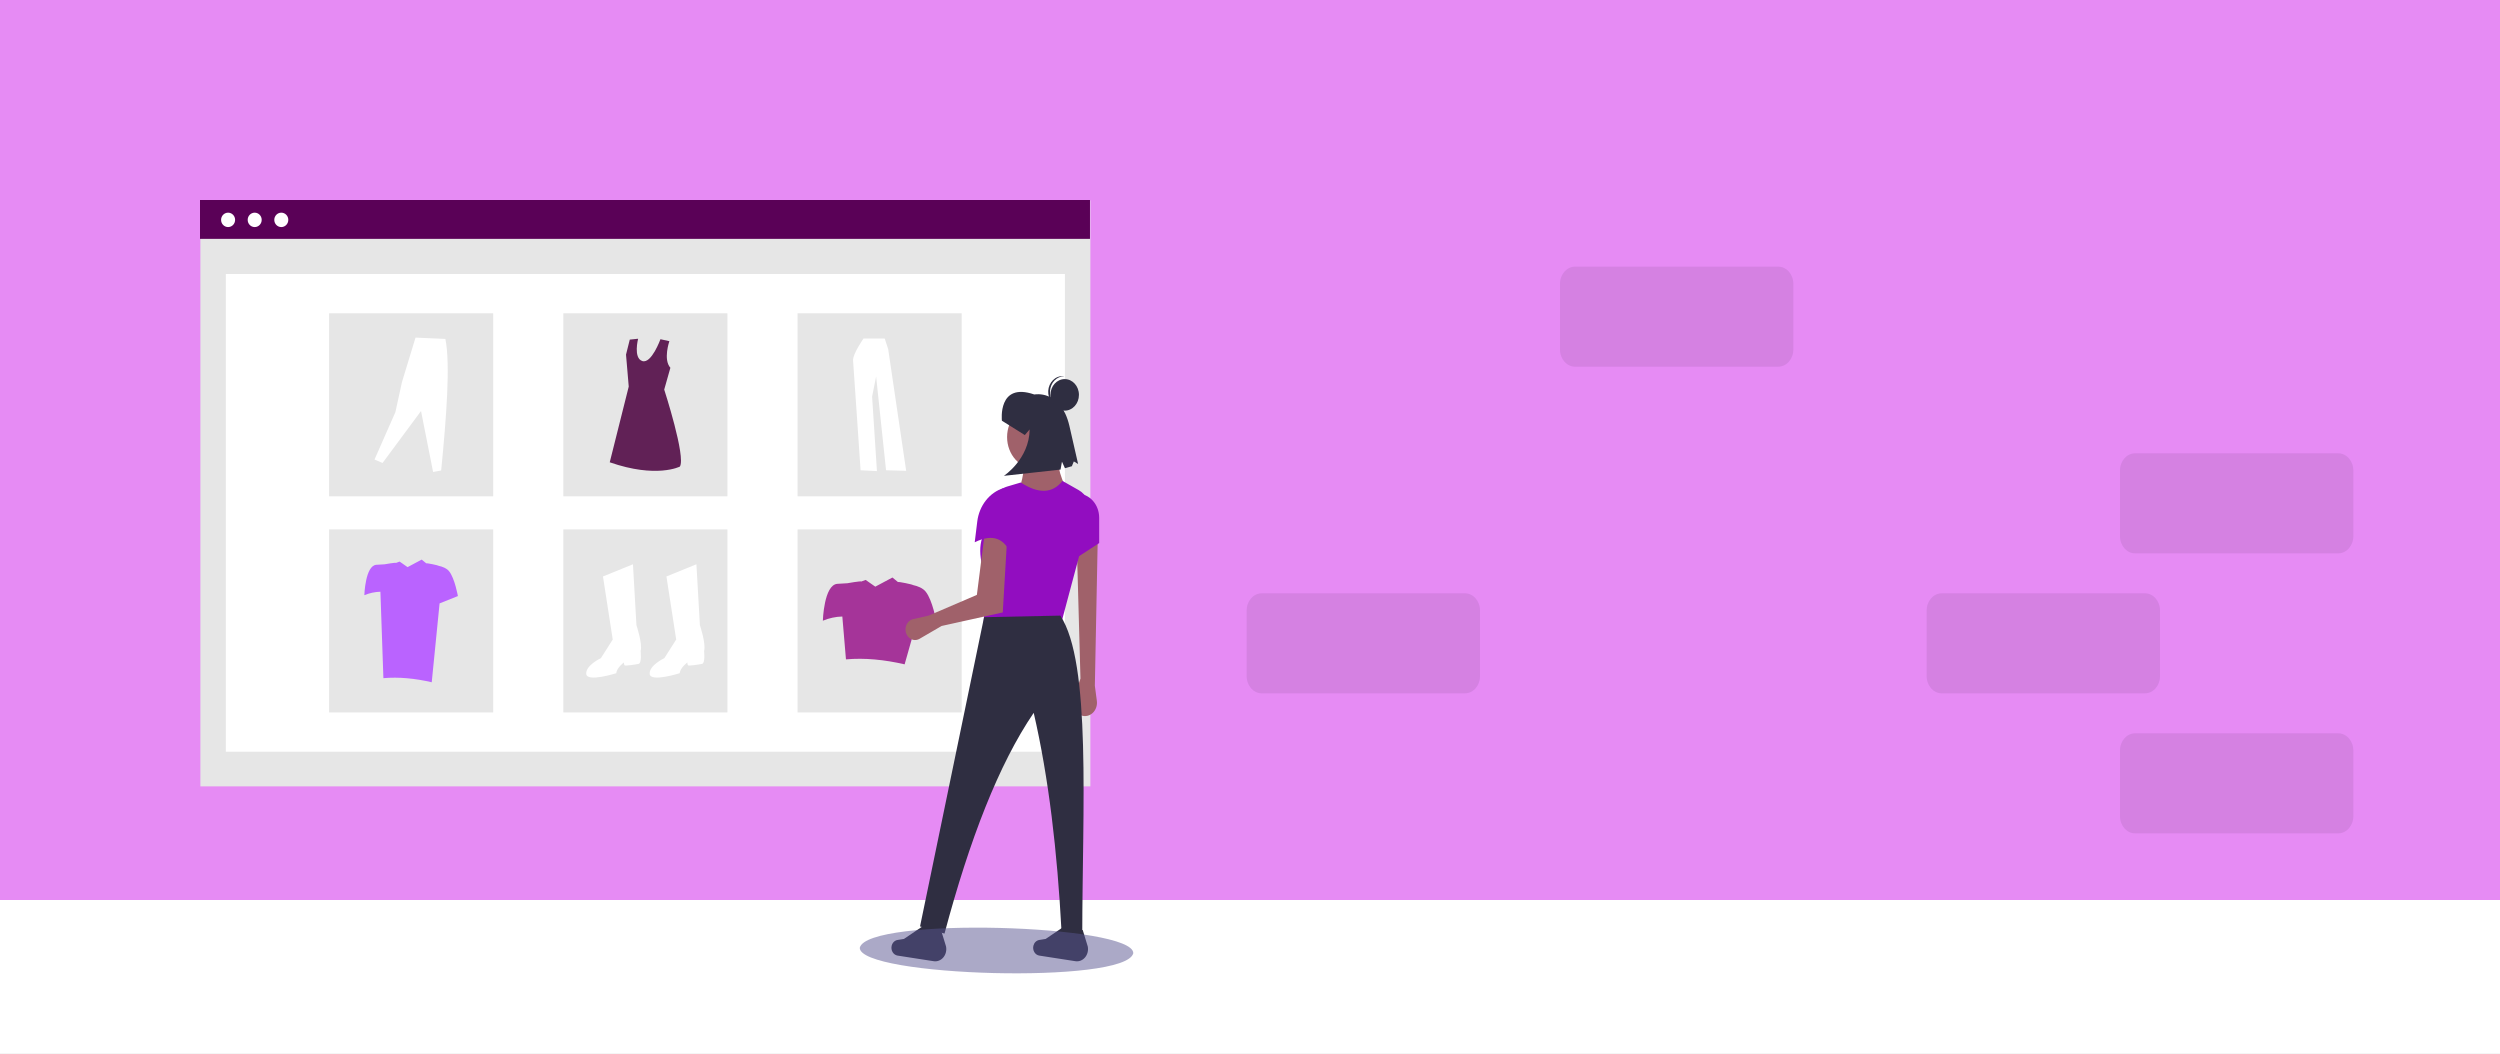
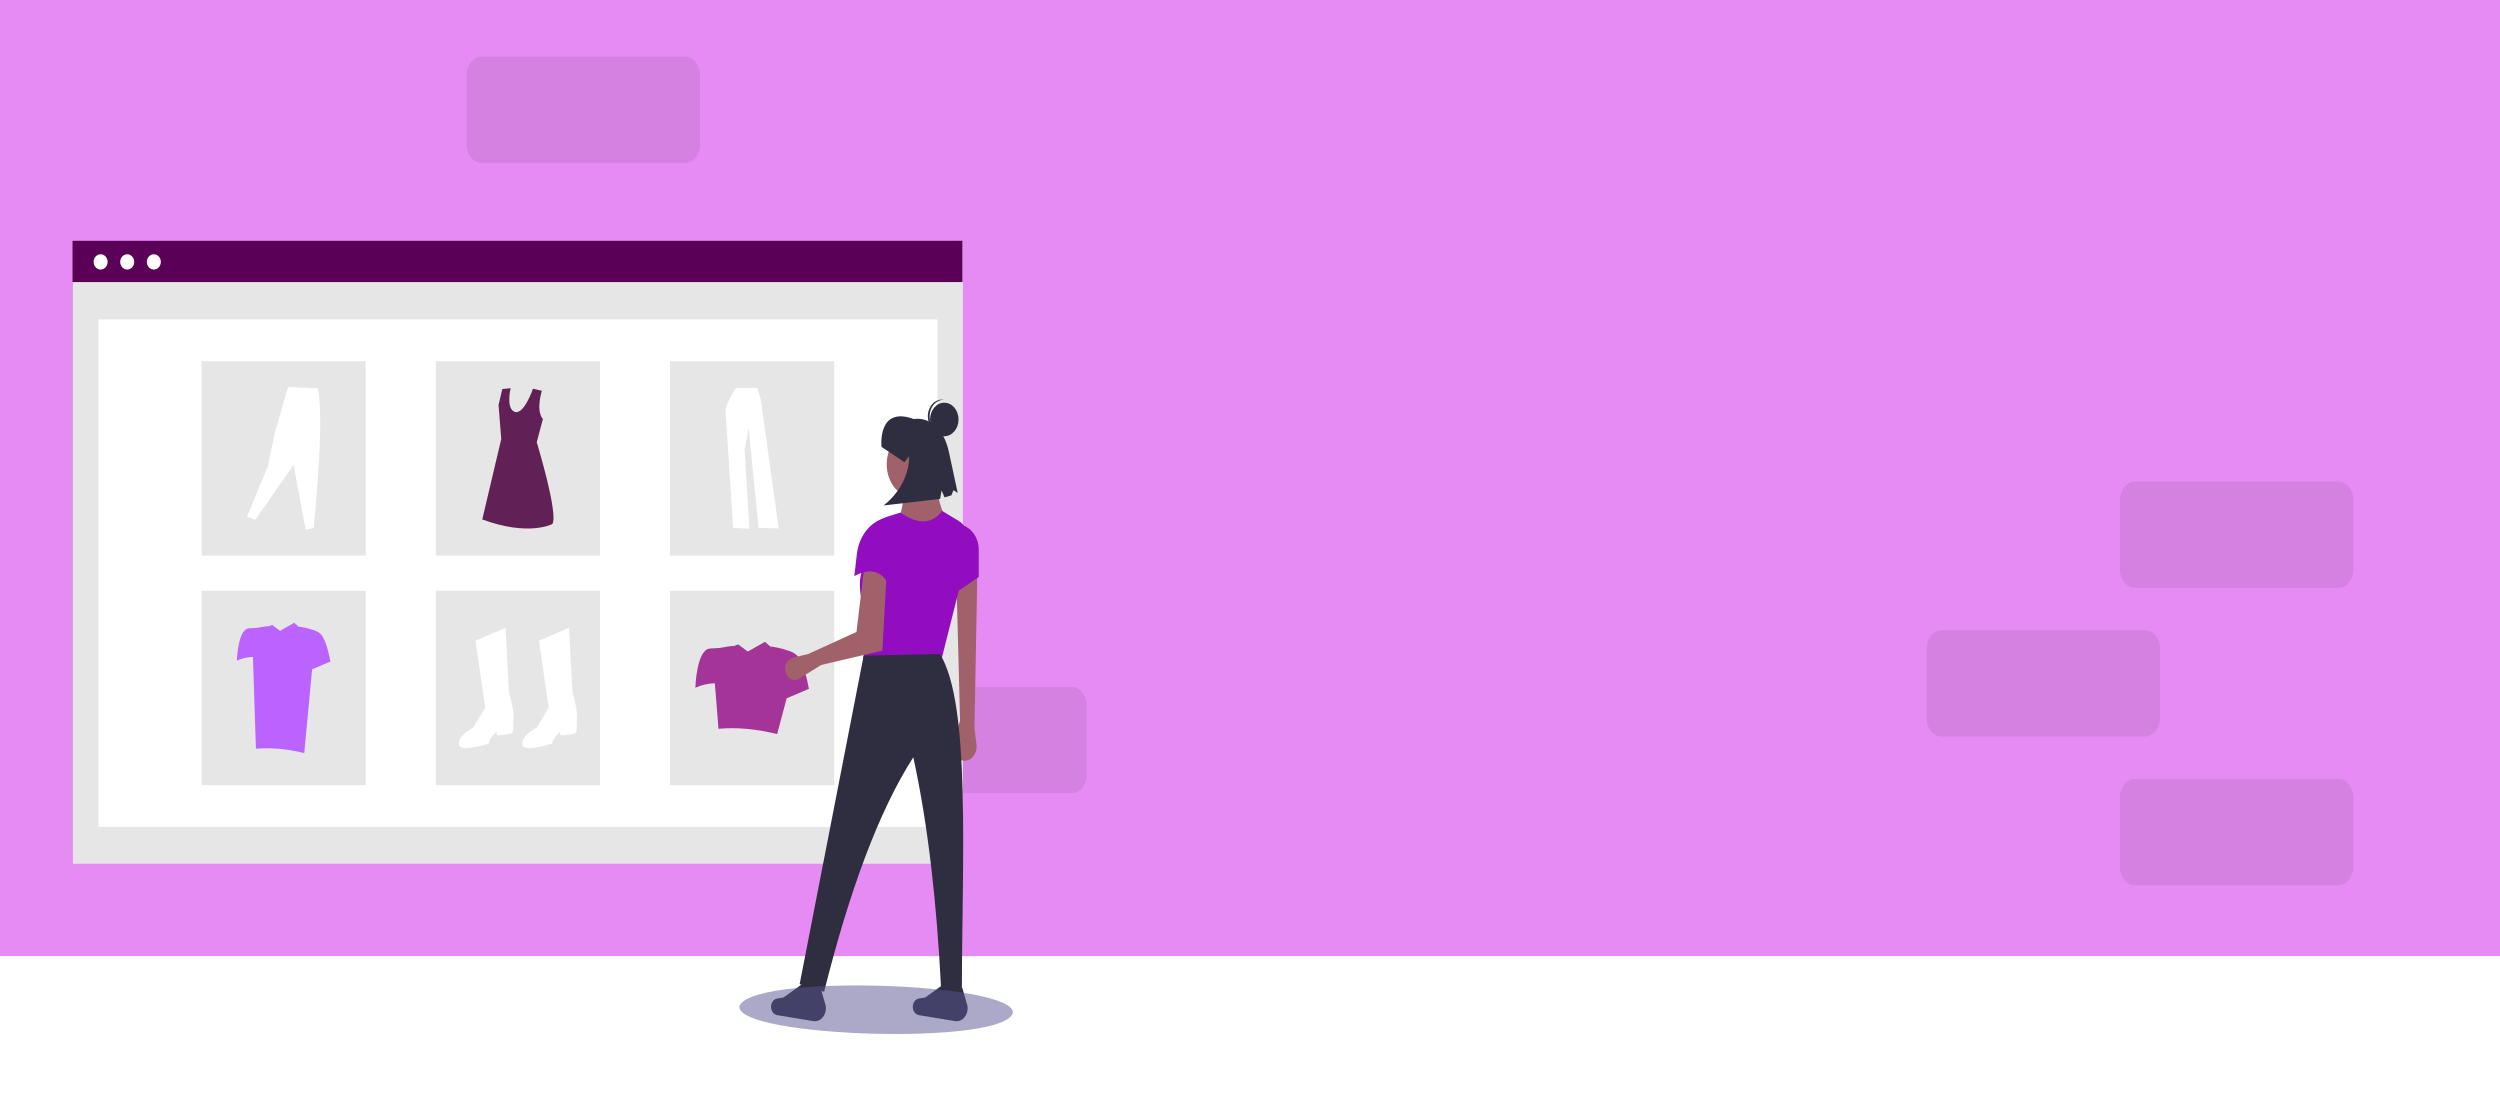
- <svg xmlns="http://www.w3.org/2000/svg" width="375" height="158" viewBox="0 0 375 158" fill="none">
-   <rect width="375" height="158" fill="white" />
+ <svg xmlns="http://www.w3.org/2000/svg" width="353" height="158" viewBox="0 0 353 158" fill="none">
+   <rect width="353" height="158" fill="white" />
  <g opacity="0.9">
-     <rect width="375" height="135" fill="#E37EF3" />
-     <path opacity="0.1" d="M266.738 40H236.262C235.013 40 234 41.157 234 42.585V52.415C234 53.843 235.013 55 236.262 55H266.738C267.987 55 269 53.843 269 52.415V42.585C269 41.157 267.987 40 266.738 40Z" fill="#1E0728" />
-     <path opacity="0.1" d="M321.738 89H291.262C290.013 89 289 90.157 289 91.585V101.415C289 102.843 290.013 104 291.262 104H321.738C322.987 104 324 102.843 324 101.415V91.585C324 90.157 322.987 89 321.738 89Z" fill="#1E0728" />
-     <path opacity="0.1" d="M350.738 68H320.262C319.013 68 318 69.157 318 70.585V80.415C318 81.843 319.013 83 320.262 83H350.738C351.987 83 353 81.843 353 80.415V70.585C353 69.157 351.987 68 350.738 68Z" fill="#1E0728" />
-     <path opacity="0.1" d="M350.738 110H320.262C319.013 110 318 111.157 318 112.585V122.415C318 123.843 319.013 125 320.262 125H350.738C351.987 125 353 123.843 353 122.415V112.585C353 111.157 351.987 110 350.738 110Z" fill="#1E0728" />
-     <path opacity="0.1" d="M219.738 89H189.262C188.013 89 187 90.157 187 91.585V101.415C187 102.843 188.013 104 189.262 104H219.738C220.987 104 222 102.843 222 101.415V91.585C222 90.157 220.987 89 219.738 89Z" fill="#1E0728" />
+     <rect width="353" height="135" fill="#E37EF3" />
+     <path opacity="0.1" d="M96.711 8H68.022C66.847 8 65.893 9.157 65.893 10.585V20.415C65.893 21.843 66.847 23 68.022 23H96.711C97.887 23 98.84 21.843 98.84 20.415V10.585C98.84 9.157 97.887 8 96.711 8Z" fill="#1E0728" />
+     <path opacity="0.1" d="M302.863 89H274.175C272.999 89 272.045 90.157 272.045 91.585V101.415C272.045 102.843 272.999 104 274.175 104H302.863C304.039 104 304.992 102.843 304.992 101.415V91.585C304.992 90.157 304.039 89 302.863 89Z" fill="#1E0728" />
+     <path opacity="0.1" d="M330.161 68H301.473C300.297 68 299.344 69.157 299.344 70.585V80.415C299.344 81.843 300.297 83 301.473 83H330.161C331.337 83 332.291 81.843 332.291 80.415V70.585C332.291 69.157 331.337 68 330.161 68Z" fill="#1E0728" />
+     <path opacity="0.1" d="M330.161 110H301.473C300.297 110 299.344 111.157 299.344 112.585V122.415C299.344 123.843 300.297 125 301.473 125H330.161C331.337 125 332.291 123.843 332.291 122.415V112.585C332.291 111.157 331.337 110 330.161 110Z" fill="#1E0728" />
+     <path opacity="0.1" d="M151.308 97H122.62C121.444 97 120.491 98.157 120.491 99.585V109.415C120.491 110.843 121.444 112 122.62 112H151.308C152.484 112 153.437 110.843 153.437 109.415V99.585C153.437 98.157 152.484 97 151.308 97Z" fill="#1E0728" />
  </g>
-   <path d="M163.554 30.078H30.058V117.957H163.554V30.078Z" fill="#E6E6E6" />
-   <path d="M159.736 41.1H33.874V112.758H159.736V41.1Z" fill="white" />
-   <path d="M163.496 30H30V35.829H163.496V30Z" fill="#5A0157" />
-   <path d="M34.215 34.061C34.795 34.061 35.266 33.577 35.266 32.98C35.266 32.384 34.795 31.9 34.215 31.9C33.634 31.9 33.163 32.384 33.163 32.98C33.163 33.577 33.634 34.061 34.215 34.061Z" fill="white" />
-   <path d="M38.204 34.061C38.785 34.061 39.255 33.577 39.255 32.98C39.255 32.384 38.785 31.9 38.204 31.9C37.624 31.9 37.153 32.384 37.153 32.98C37.153 33.577 37.624 34.061 38.204 34.061Z" fill="white" />
-   <path d="M42.194 34.061C42.775 34.061 43.245 33.577 43.245 32.98C43.245 32.384 42.775 31.9 42.194 31.9C41.614 31.9 41.143 32.384 41.143 32.98C41.143 33.577 41.614 34.061 42.194 34.061Z" fill="white" />
-   <path d="M73.977 46.994H49.36V74.445H73.977V46.994Z" fill="#E6E6E6" />
-   <path d="M109.113 46.994H84.496V74.445H109.113V46.994Z" fill="#E6E6E6" />
-   <path d="M144.249 46.994H119.633V74.445H144.249V46.994Z" fill="#E6E6E6" />
-   <path d="M73.977 79.413H49.36V106.864H73.977V79.413Z" fill="#E6E6E6" />
-   <path d="M109.113 79.413H84.496V106.864H109.113V79.413Z" fill="#E6E6E6" />
-   <path d="M144.249 79.413H119.633V106.864H144.249V79.413Z" fill="#E6E6E6" />
-   <path d="M90.446 86.469L94.944 84.641L95.467 93.779C95.467 93.779 96.408 96.575 96.094 97.65C96.094 97.65 96.304 99.478 95.781 99.585C95.258 99.692 93.793 99.908 93.689 99.8C93.584 99.692 93.584 99.37 93.584 99.37C93.584 99.37 92.538 100.123 92.433 100.983C92.433 100.983 88.04 102.38 87.936 101.09C87.831 99.8 90.132 98.725 90.132 98.725L91.91 95.93L90.446 86.469Z" fill="white" />
-   <path d="M99.965 86.469L104.462 84.641L104.985 93.779C104.985 93.779 105.927 96.575 105.613 97.65C105.613 97.65 105.822 99.478 105.299 99.585C104.776 99.692 103.312 99.908 103.207 99.8C103.103 99.692 103.103 99.37 103.103 99.37C103.103 99.37 102.057 100.123 101.952 100.983C101.952 100.983 97.559 102.38 97.454 101.09C97.35 99.8 99.651 98.725 99.651 98.725L101.429 95.93L99.965 86.469Z" fill="white" />
-   <path d="M100.405 51.178C100.405 51.178 99.447 53.929 100.557 55.169L99.632 58.437C99.632 58.437 102.918 68.572 101.979 69.988C101.979 69.988 98.473 71.79 91.461 69.344L94.31 57.986L93.903 53.192L94.466 50.94L95.719 50.811C95.719 50.811 94.967 53.707 96.345 54.157C97.722 54.608 99.066 50.883 99.066 50.883L100.405 51.178Z" fill="#612156" />
-   <path d="M56.177 68.935L57.385 69.443L63.153 61.651L64.966 70.798L66.175 70.572C66.95 62.686 67.582 54.642 66.806 50.838L62.329 50.64L60.297 57.303L59.308 61.82L56.177 68.935Z" fill="white" />
-   <path d="M129.529 50.775C129.529 50.775 127.879 53.132 127.96 54.083C128.04 55.034 129.086 70.54 129.086 70.54L131.54 70.664L130.816 59.499L131.419 56.481L132.908 70.54L135.925 70.623L133.23 52.387L132.707 50.775L129.529 50.775Z" fill="white" />
-   <path d="M138.851 88.744C138.413 88.204 137.66 87.912 136.937 87.754C136.959 87.687 134.739 87.215 134.701 87.312L133.865 86.627L131.294 87.999L129.849 86.989L129.178 87.233C129.206 87.112 127.095 87.487 127.095 87.487C126.692 87.502 126.177 87.528 125.6 87.574C123.582 87.733 123.427 93.107 123.427 93.107C124.355 92.716 125.346 92.503 126.349 92.478L126.894 98.906C129.701 98.658 132.644 98.946 135.694 99.651L137.124 94.598L140.455 93.266C140.455 93.266 139.886 90.021 138.851 88.744Z" fill="#A53499" />
-   <path d="M67.362 85.684C67.001 85.239 66.381 84.998 65.785 84.868C65.803 84.812 63.974 84.424 63.943 84.504L63.253 83.939L61.135 85.07L59.945 84.237L59.392 84.439C59.414 84.339 57.675 84.648 57.675 84.648C57.343 84.66 56.919 84.682 56.444 84.719C54.781 84.851 54.653 89.278 54.653 89.278C55.418 88.957 56.234 88.781 57.061 88.76L57.51 101.724C59.822 101.521 62.248 101.758 64.76 102.338L65.939 90.507L68.684 89.41C68.684 89.41 68.215 86.736 67.362 85.684Z" fill="#BA63FF" />
-   <path d="M164.228 102.86L164.527 105.123C164.568 105.43 164.543 105.743 164.455 106.038C164.368 106.333 164.219 106.601 164.022 106.822C163.824 107.042 163.583 107.208 163.317 107.308C163.052 107.407 162.769 107.436 162.491 107.393C162.222 107.352 161.964 107.243 161.738 107.076C161.512 106.908 161.322 106.686 161.184 106.426C161.046 106.166 160.963 105.875 160.941 105.575C160.919 105.275 160.958 104.972 161.056 104.691L162.07 101.784L161.531 82.179L164.66 80.864L164.228 102.86Z" fill="#A0616A" />
-   <path d="M155.38 70.344C157.764 70.344 159.696 68.203 159.696 65.562C159.696 62.921 157.764 60.78 155.38 60.78C152.996 60.78 151.063 62.921 151.063 65.562C151.063 68.203 152.996 70.344 155.38 70.344Z" fill="#A0616A" />
-   <path d="M160.559 74.528L152.574 74.169C153.461 72.018 153.812 69.938 153.437 67.953H158.725C158.447 69.825 159.214 72.072 160.559 74.528Z" fill="#A0616A" />
-   <path d="M159.264 93.177L147.502 94.133L147.93 86.77C146.574 83.198 146.791 80.619 148.386 78.91L148.531 76.422C148.577 75.626 148.847 74.866 149.304 74.249C149.76 73.631 150.38 73.188 151.076 72.981L153.114 72.376C155.753 74.088 157.856 74.065 159.372 72.137L161.798 73.513C162.386 73.847 162.868 74.37 163.181 75.014C163.493 75.659 163.622 76.393 163.549 77.12L159.264 93.177Z" fill="#920DC0" />
-   <path d="M141.244 93.894L137.923 95.826C137.639 95.991 137.313 96.045 136.998 95.981C136.682 95.916 136.396 95.736 136.184 95.469C136.018 95.26 135.905 95.007 135.855 94.735C135.806 94.463 135.822 94.181 135.901 93.917C135.981 93.654 136.122 93.418 136.31 93.234C136.498 93.05 136.726 92.924 136.971 92.868L139.301 92.34L146.531 89.232L147.718 79.907L151.063 80.864L150.416 91.862L141.244 93.894Z" fill="#A0616A" />
-   <path d="M164.876 81.461L161.207 83.852L160.991 74.289L161.624 74.049C162.486 74.049 163.313 74.429 163.923 75.105C164.533 75.78 164.876 76.697 164.876 77.652V81.461Z" fill="#920DC0" />
-   <path d="M162.34 140.1L159.22 139.559C158.59 127.75 157.321 116.726 155.056 106.925C149.817 114.615 145.426 125.95 141.675 140.04L138.006 138.964L147.61 92.579L159.049 92.34C163.727 99.436 162.357 121.351 162.34 140.1Z" fill="#2F2E41" />
-   <path d="M140.055 144.181L134.634 143.339C134.484 143.316 134.34 143.257 134.212 143.167C134.083 143.078 133.974 142.958 133.89 142.818C133.807 142.678 133.751 142.519 133.727 142.353C133.703 142.187 133.712 142.017 133.752 141.855C133.806 141.632 133.919 141.432 134.075 141.279C134.231 141.127 134.424 141.028 134.63 140.995L135.593 140.84L138.639 138.78L141.158 139.524L141.905 141.966C141.963 142.256 141.956 142.557 141.886 142.843C141.816 143.129 141.684 143.392 141.503 143.609C141.321 143.827 141.094 143.993 140.842 144.092C140.59 144.192 140.32 144.222 140.055 144.181Z" fill="#2F2E41" />
-   <path d="M161.313 144.181L155.892 143.339C155.742 143.316 155.598 143.257 155.47 143.167C155.341 143.078 155.232 142.958 155.148 142.818C155.065 142.678 155.009 142.519 154.985 142.353C154.961 142.187 154.97 142.017 155.01 141.855C155.065 141.632 155.177 141.432 155.333 141.279C155.489 141.127 155.682 141.028 155.888 140.995L156.851 140.84L159.897 138.78L162.416 139.524L163.163 141.966C163.221 142.256 163.214 142.557 163.144 142.843C163.074 143.129 162.943 143.392 162.761 143.609C162.579 143.827 162.352 143.993 162.1 144.092C161.848 144.192 161.578 144.222 161.313 144.181Z" fill="#2F2E41" />
-   <path d="M151.711 83.255C150.73 80.865 149.035 79.94 146.207 81.342L146.589 78.227C146.732 77.057 147.181 75.959 147.88 75.068C148.579 74.177 149.498 73.532 150.524 73.213L151.711 83.255Z" fill="#920DC0" />
-   <path d="M150.286 63.108C150.286 63.108 149.606 57.254 155.147 59.173C155.147 59.173 159.104 58.369 160.402 63.852L161.716 69.6L161.075 69.214L160.777 69.937L159.739 70.228L159.295 69.252L159.08 70.438L150.581 71.376C150.581 71.376 154.388 68.882 154.448 64.412L153.723 65.261L150.286 63.108Z" fill="#2F2E41" />
-   <path d="M159.703 61.598C160.884 61.598 161.841 60.538 161.841 59.231C161.841 57.923 160.884 56.863 159.703 56.863C158.523 56.863 157.566 57.923 157.566 59.231C157.566 60.538 158.523 61.598 159.703 61.598Z" fill="#2F2E41" />
-   <path d="M157.501 58.651C157.536 58.05 157.777 57.487 158.174 57.076C158.571 56.665 159.094 56.437 159.637 56.438C159.593 56.432 159.55 56.424 159.505 56.421C159.225 56.401 158.944 56.443 158.678 56.543C158.412 56.643 158.167 56.8 157.956 57.006C157.746 57.211 157.573 57.46 157.45 57.739C157.326 58.018 157.253 58.322 157.235 58.632C157.217 58.942 157.254 59.254 157.345 59.548C157.435 59.842 157.577 60.114 157.762 60.347C157.948 60.581 158.173 60.772 158.425 60.909C158.677 61.046 158.95 61.127 159.23 61.147C159.275 61.15 159.32 61.149 159.364 61.149C158.825 61.073 158.332 60.773 157.986 60.309C157.64 59.844 157.467 59.252 157.501 58.651Z" fill="#2F2E41" />
-   <path d="M169.993 142.983C168.874 147.693 128.878 146.479 128.967 142.164C130.086 137.454 170.082 138.668 169.993 142.983Z" fill="#585591" fill-opacity="0.5" />
+   <path d="M135.958 34.078H10.294V121.957H135.958V34.078Z" fill="#E6E6E6" />
+   <path d="M132.364 45.1H13.887V116.758H132.364V45.1Z" fill="white" />
+   <path d="M135.904 34H10.24V39.829H135.904V34Z" fill="#5A0157" />
+   <path d="M14.207 38.061C14.754 38.061 15.197 37.577 15.197 36.98C15.197 36.384 14.754 35.9 14.207 35.9C13.661 35.9 13.218 36.384 13.218 36.98C13.218 37.577 13.661 38.061 14.207 38.061Z" fill="white" />
+   <path d="M17.963 38.061C18.509 38.061 18.952 37.577 18.952 36.98C18.952 36.384 18.509 35.9 17.963 35.9C17.416 35.9 16.973 36.384 16.973 36.98C16.973 37.577 17.416 38.061 17.963 38.061Z" fill="white" />
+   <path d="M21.719 38.061C22.265 38.061 22.709 37.577 22.709 36.98C22.709 36.384 22.265 35.9 21.719 35.9C21.172 35.9 20.73 36.384 20.73 36.98C20.73 37.577 21.172 38.061 21.719 38.061Z" fill="white" />
+   <path d="M51.637 50.994H28.464V78.445H51.637V50.994Z" fill="#E6E6E6" />
+   <path d="M84.712 50.994H61.539V78.445H84.712V50.994Z" fill="#E6E6E6" />
+   <path d="M117.787 50.994H94.614V78.445H117.787V50.994Z" fill="#E6E6E6" />
+   <path d="M51.637 83.413H28.464V110.864H51.637V83.413Z" fill="#E6E6E6" />
+   <path d="M84.712 83.413H61.539V110.864H84.712V83.413Z" fill="#E6E6E6" />
+   <path d="M117.787 83.413H94.614V110.864H117.787V83.413Z" fill="#E6E6E6" />
+   <path d="M67.14 90.469L71.374 88.641L71.866 97.779C71.866 97.779 72.752 100.575 72.457 101.65C72.457 101.65 72.654 103.478 72.162 103.585C71.669 103.693 70.291 103.908 70.192 103.8C70.094 103.693 70.094 103.37 70.094 103.37C70.094 103.37 69.109 104.123 69.011 104.983C69.011 104.983 64.875 106.38 64.777 105.09C64.678 103.8 66.845 102.725 66.845 102.725L68.518 99.93L67.14 90.469Z" fill="white" />
+   <path d="M76.1 90.469L80.334 88.641L80.826 97.779C80.826 97.779 81.712 100.575 81.417 101.65C81.417 101.65 81.614 103.478 81.122 103.585C80.629 103.693 79.251 103.908 79.152 103.8C79.054 103.693 79.054 103.37 79.054 103.37C79.054 103.37 78.069 104.123 77.971 104.983C77.971 104.983 73.835 106.38 73.737 105.09C73.638 103.8 75.805 102.725 75.805 102.725L77.478 99.93L76.1 90.469Z" fill="white" />
+   <path d="M76.514 55.178C76.514 55.178 75.613 57.929 76.657 59.169L75.787 62.437C75.787 62.437 78.88 72.572 77.996 73.988C77.996 73.988 74.696 75.79 68.096 73.344L70.777 61.986L70.394 57.192L70.924 54.94L72.103 54.811C72.103 54.811 71.396 57.707 72.692 58.157C73.989 58.608 75.254 54.883 75.254 54.883L76.514 55.178Z" fill="#612156" />
+   <path d="M34.881 72.935L36.019 73.443L41.448 65.651L43.155 74.798L44.292 74.572C45.022 66.686 45.617 58.642 44.887 54.838L40.673 54.64L38.759 61.303L37.828 65.82L34.881 72.935Z" fill="white" />
+   <path d="M103.93 54.775C103.93 54.775 102.377 57.132 102.453 58.083C102.528 59.034 103.513 74.54 103.513 74.54L105.823 74.664L105.141 63.499L105.709 60.481L107.111 74.54L109.951 74.623L107.413 56.387L106.921 54.775L103.93 54.775Z" fill="white" />
+   <path d="M112.705 92.744C112.293 92.204 111.584 91.912 110.904 91.754C110.924 91.687 108.834 91.215 108.799 91.312L108.011 90.627L105.591 91.999L104.231 90.989L103.6 91.233C103.625 91.112 101.639 91.487 101.639 91.487C101.259 91.502 100.774 91.528 100.232 91.574C98.332 91.733 98.186 97.107 98.186 97.107C99.06 96.716 99.992 96.503 100.936 96.478L101.45 102.906C104.092 102.658 106.862 102.946 109.733 103.651L111.079 98.598L114.215 97.266C114.215 97.266 113.679 94.021 112.705 92.744Z" fill="#A53499" />
+   <path d="M45.41 89.684C45.07 89.239 44.486 88.998 43.926 88.868C43.943 88.812 42.22 88.424 42.192 88.504L41.543 87.939L39.549 89.07L38.428 88.237L37.908 88.439C37.929 88.339 36.292 88.648 36.292 88.648C35.979 88.66 35.58 88.682 35.133 88.719C33.567 88.851 33.447 93.278 33.447 93.278C34.167 92.957 34.935 92.781 35.713 92.76L36.136 105.724C38.313 105.521 40.596 105.758 42.961 106.338L44.071 94.507L46.654 93.41C46.654 93.41 46.213 90.736 45.41 89.684Z" fill="#BA63FF" />
+   <path d="M137.594 102.86L137.875 105.123C137.913 105.43 137.89 105.743 137.807 106.038C137.725 106.333 137.585 106.601 137.399 106.822C137.213 107.042 136.986 107.208 136.736 107.308C136.486 107.407 136.22 107.436 135.958 107.393V107.393C135.705 107.352 135.462 107.243 135.249 107.076C135.036 106.908 134.858 106.686 134.728 106.426C134.598 106.166 134.52 105.875 134.499 105.575C134.478 105.275 134.515 104.972 134.608 104.691L135.562 101.784L135.054 82.179L138 80.864L137.594 102.86Z" fill="#A0616A" />
+   <path d="M129.264 70.344C131.508 70.344 133.327 68.203 133.327 65.562C133.327 62.921 131.508 60.78 129.264 60.78C127.02 60.78 125.201 62.921 125.201 65.562C125.201 68.203 127.02 70.344 129.264 70.344Z" fill="#A0616A" />
+   <path d="M134.14 74.528L126.623 74.169C127.458 72.018 127.789 69.938 127.436 67.953H132.413C132.151 69.825 132.874 72.072 134.14 74.528Z" fill="#A0616A" />
+   <path d="M132.921 93.177L121.849 94.133L122.251 86.77C120.975 83.198 121.179 80.619 122.681 78.91L122.817 76.422C122.86 75.626 123.115 74.866 123.545 74.249C123.974 73.631 124.558 73.188 125.213 72.981L127.131 72.376C129.615 74.088 131.595 74.065 133.023 72.137L135.306 73.513C135.859 73.847 136.313 74.37 136.607 75.014C136.902 75.659 137.022 76.393 136.954 77.12L132.921 93.177Z" fill="#920DC0" />
+   <path d="M115.957 93.894L112.832 95.826C112.565 95.991 112.258 96.045 111.961 95.981C111.664 95.916 111.394 95.736 111.194 95.469V95.469C111.038 95.26 110.932 95.007 110.885 94.735C110.838 94.463 110.853 94.181 110.928 93.917C111.004 93.654 111.136 93.418 111.313 93.234C111.49 93.05 111.704 92.924 111.936 92.868L114.129 92.34L120.935 89.232L122.052 79.907L125.201 80.864L124.591 91.862L115.957 93.894Z" fill="#A0616A" />
+   <path d="M138.203 81.461L134.749 83.852L134.546 74.289L135.142 74.049C135.954 74.049 136.732 74.429 137.306 75.105C137.881 75.78 138.203 76.697 138.203 77.652V81.461Z" fill="#920DC0" />
+   <path d="M135.816 140.1L132.879 139.559C132.286 127.75 131.092 116.726 128.959 106.925C124.028 114.615 119.894 125.95 116.364 140.04L112.91 138.964L121.95 92.579L132.718 92.34C137.121 99.436 135.832 121.351 135.816 140.1Z" fill="#2F2E41" />
+   <path d="M114.839 144.181L109.736 143.339C109.594 143.316 109.459 143.257 109.338 143.167C109.217 143.078 109.114 142.958 109.035 142.818C108.957 142.678 108.904 142.519 108.882 142.353C108.859 142.187 108.867 142.017 108.905 141.855V141.855C108.956 141.632 109.062 141.432 109.209 141.279C109.356 141.127 109.538 141.028 109.732 140.995L110.638 140.84L113.505 138.78L115.877 139.524L116.58 141.966C116.634 142.256 116.628 142.557 116.562 142.843C116.496 143.129 116.372 143.392 116.201 143.609C116.03 143.827 115.817 143.993 115.58 144.092C115.342 144.192 115.088 144.222 114.839 144.181Z" fill="#2F2E41" />
+   <path d="M134.85 144.181L129.747 143.339C129.605 143.316 129.47 143.257 129.349 143.167C129.228 143.078 129.125 142.958 129.046 142.818C128.968 142.678 128.915 142.519 128.893 142.353C128.87 142.187 128.878 142.017 128.916 141.855C128.967 141.632 129.073 141.432 129.22 141.279C129.367 141.127 129.549 141.028 129.743 140.995L130.649 140.84L133.516 138.78L135.888 139.524L136.591 141.966C136.645 142.256 136.639 142.557 136.573 142.843C136.507 143.129 136.383 143.392 136.212 143.609C136.041 143.827 135.828 143.993 135.591 144.092C135.353 144.192 135.099 144.222 134.85 144.181V144.181Z" fill="#2F2E41" />
+   <path d="M125.81 83.255C124.887 80.865 123.292 79.94 120.63 81.342L120.989 78.227C121.124 77.057 121.546 75.959 122.204 75.068C122.862 74.177 123.728 73.532 124.693 73.213L125.81 83.255Z" fill="#920DC0" />
+   <path d="M124.469 63.108C124.469 63.108 123.83 57.254 129.045 59.173C129.045 59.173 132.77 58.369 133.992 63.852L135.229 69.6L134.626 69.214L134.345 69.937L133.368 70.228L132.95 69.252L132.748 70.438L124.747 71.376C124.747 71.376 128.33 68.882 128.387 64.412L127.705 65.261L124.469 63.108Z" fill="#2F2E41" />
+   <path d="M133.334 61.598C134.445 61.598 135.346 60.538 135.346 59.231C135.346 57.923 134.445 56.863 133.334 56.863C132.223 56.863 131.322 57.923 131.322 59.231C131.322 60.538 132.223 61.598 133.334 61.598Z" fill="#2F2E41" />
+   <path d="M131.261 58.651C131.294 58.05 131.521 57.487 131.894 57.076C132.268 56.665 132.761 56.437 133.272 56.438C133.231 56.432 133.189 56.424 133.147 56.421C132.883 56.401 132.619 56.443 132.369 56.543C132.119 56.643 131.888 56.8 131.69 57.006C131.491 57.211 131.329 57.46 131.213 57.739C131.096 58.018 131.027 58.322 131.01 58.632C130.993 58.942 131.029 59.254 131.114 59.548C131.199 59.842 131.333 60.114 131.507 60.347C131.682 60.581 131.893 60.772 132.13 60.909C132.367 61.046 132.625 61.127 132.889 61.147C132.931 61.15 132.973 61.149 133.015 61.149C132.507 61.073 132.043 60.773 131.718 60.309C131.392 59.844 131.229 59.252 131.261 58.651V58.651Z" fill="#2F2E41" />
+   <path d="M143.02 142.983C141.967 147.693 104.317 146.479 104.401 142.164C105.454 137.454 143.104 138.668 143.02 142.983Z" fill="#585591" fill-opacity="0.5" />
</svg>
